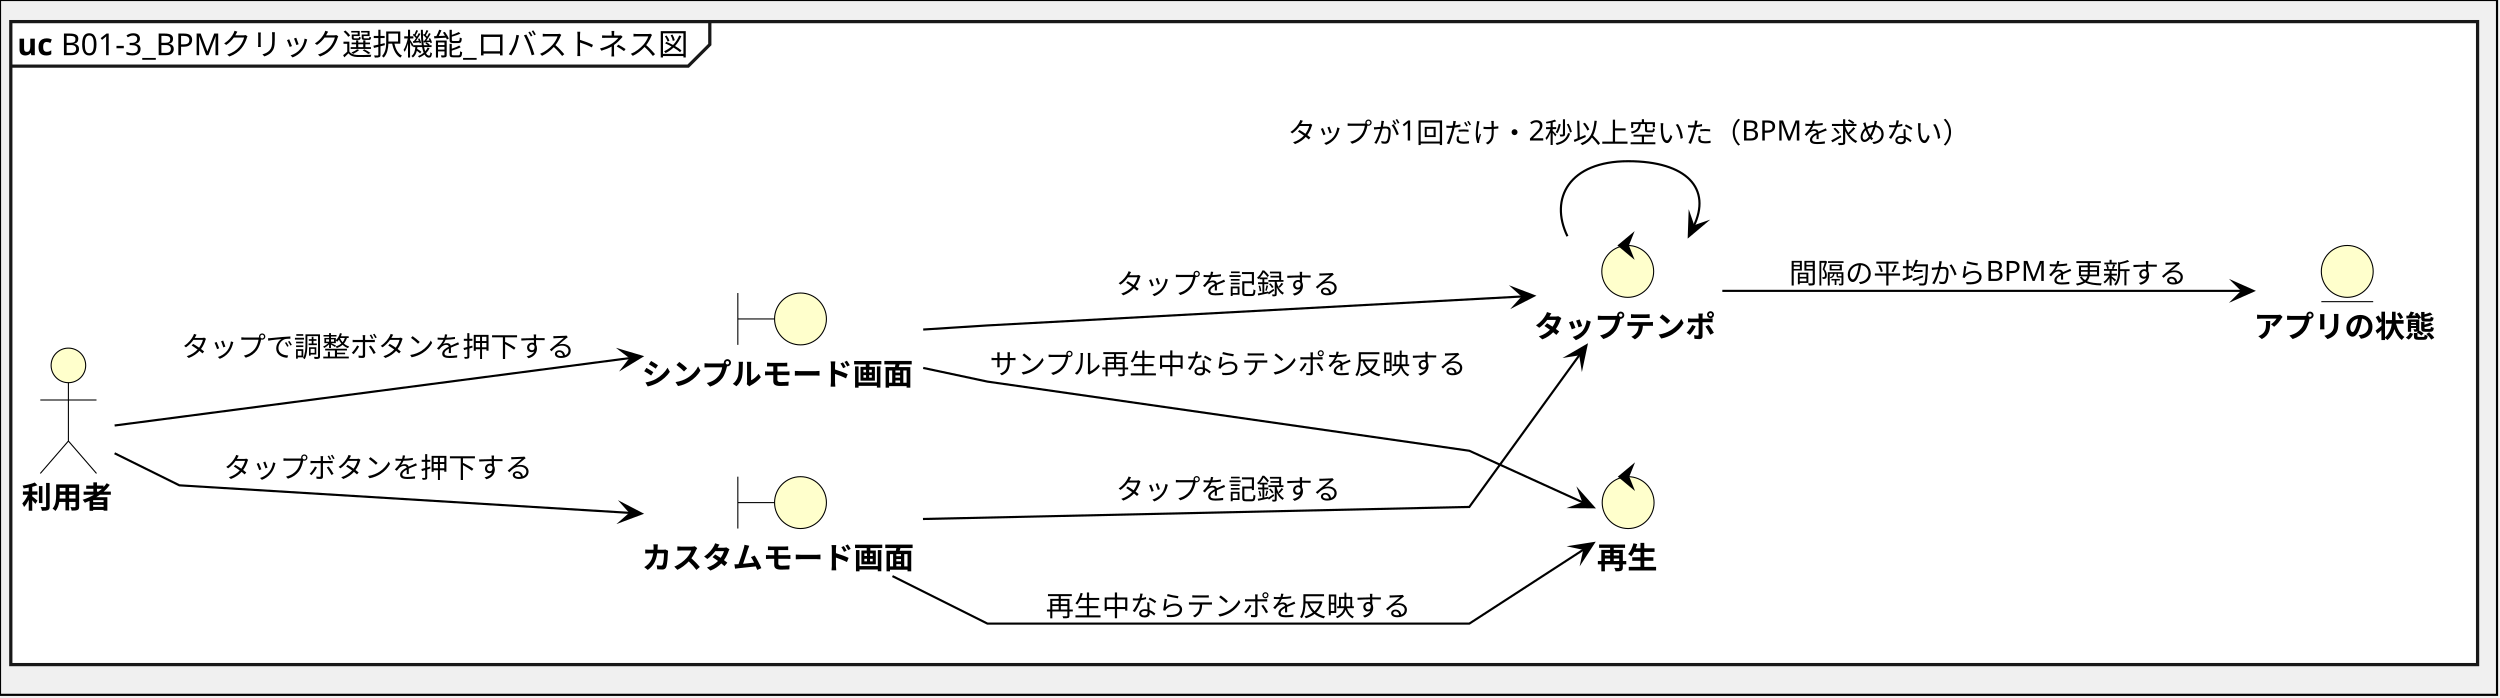
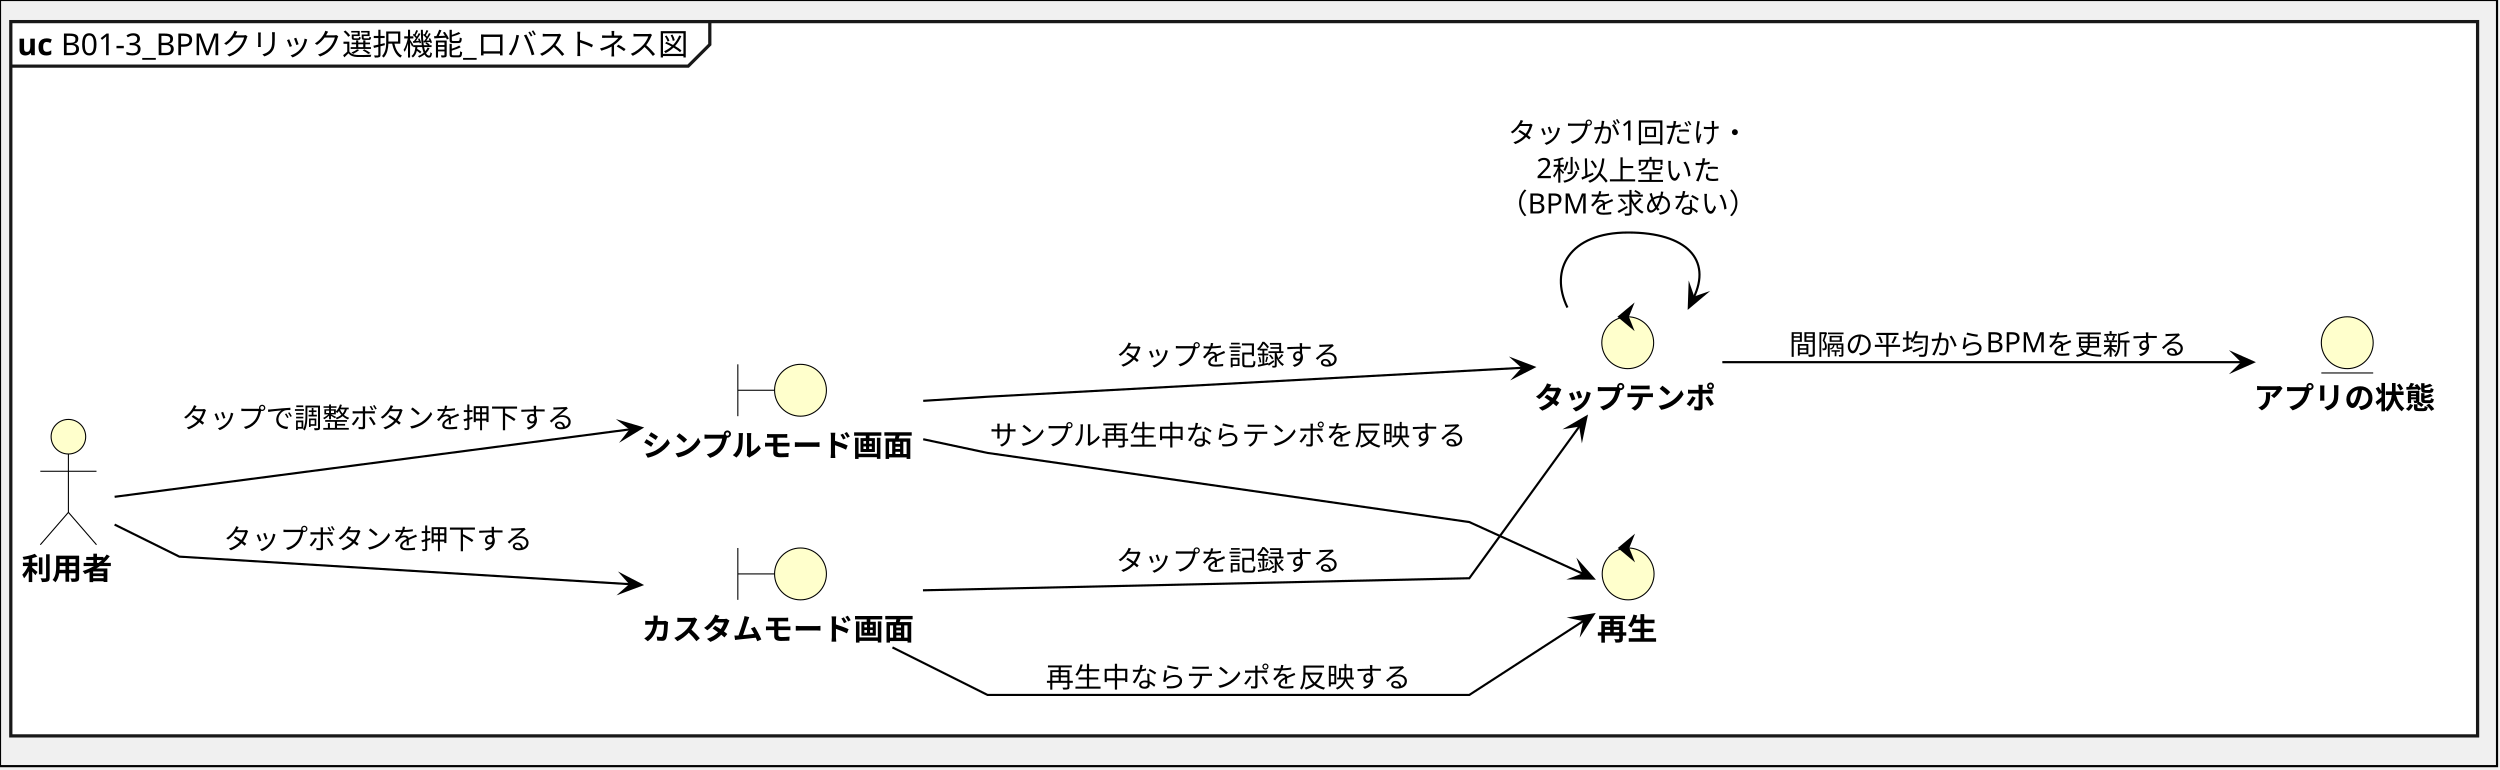
- <svg xmlns="http://www.w3.org/2000/svg" version="1.1" data-diagram-type="DESCRIPTION" style="width:1157px;height:323px;background:#FFFFFF;" width="1157px" height="323px" viewBox="0 0 1157 323" zoomAndPan="magnify" preserveAspectRatio="none" contentStyleType="text/css">
+ <svg xmlns="http://www.w3.org/2000/svg" version="1.1" data-diagram-type="DESCRIPTION" style="width:1157px;height:356px;background:#FFFFFF;" width="1157px" height="356px" viewBox="0 0 1157 356" zoomAndPan="magnify" preserveAspectRatio="none" contentStyleType="text/css">
  <defs />
  <g font-family="sans-serif" lengthAdjust="spacing">
-     <rect x="0" y="0" width="1155.625" height="321.57" fill="none" style="stroke:#000;stroke-width:1;" />
-     <rect x="5" y="10" width="1141.625" height="297.57" fill="#FFF" style="stroke:#181818;stroke-width:1.5;" />
+     <rect x="0" y="0" width="1155.625" height="354.57" fill="none" style="stroke:#000;stroke-width:1;" />
+     <rect x="5" y="10" width="1141.625" height="330.57" fill="#FFF" style="stroke:#181818;stroke-width:1.5;" />
    <path d="M328.496,10 L328.496,20.609 L318.496,30.609 L5,30.609" style="stroke:#181818;stroke-width:1.5;" fill="none" />
    <text x="8" y="25.533" fill="#000" font-size="14" textLength="16.338" font-weight="700">uc</text>
    <text x="28.228" y="25.533" fill="#000" font-size="14" textLength="293.269">B01-3_BPMクリック選択機能_ロバストネス図</text>
    <g class="entity" data-qualified-name="A1" id="ent0001" data-source-line="4">
-       <ellipse cx="31.656" cy="169.109" rx="8" ry="8" fill="#FFC" style="stroke:#000;stroke-width:0.5;" />
-       <path d="M31.656,177.109 L31.656,204.109 M18.656,185.109 L44.656,185.109 M31.656,204.109 L18.656,219.109 M31.656,204.109 L44.656,219.109" style="stroke:#000;stroke-width:0.5;" fill="none" />
-       <text x="10" y="235.143" fill="#000" font-size="14" textLength="43.313" font-weight="700">利用者</text>
+       <ellipse cx="31.656" cy="202.109" rx="8" ry="8" fill="#FFC" style="stroke:#000;stroke-width:0.5;" />
+       <path d="M31.656,210.109 L31.656,237.109 M18.656,218.109 L44.656,218.109 M31.656,237.109 L18.656,252.109 M31.656,237.109 L44.656,252.109" style="stroke:#000;stroke-width:0.5;" fill="none" />
+       <text x="10" y="268.143" fill="#000" font-size="14" textLength="43.313" font-weight="700">利用者</text>
    </g>
    <g class="entity" data-qualified-name="B1" id="ent0002" data-source-line="5">
-       <path d="M341.469,135.609 L341.469,159.609 M341.469,147.609 L358.469,147.609" style="stroke:#000;stroke-width:0.5;" fill="none" />
-       <ellipse cx="370.469" cy="147.609" rx="12" ry="12" fill="#FFC" style="stroke:#000;stroke-width:0.5;" />
-       <text x="297" y="178.143" fill="#000" font-size="14" textLength="129.938" font-weight="700">シンプルモード画面</text>
+       <path d="M341.469,168.609 L341.469,192.609 M341.469,180.609 L358.469,180.609" style="stroke:#000;stroke-width:0.5;" fill="none" />
+       <ellipse cx="370.469" cy="180.609" rx="12" ry="12" fill="#FFC" style="stroke:#000;stroke-width:0.5;" />
+       <text x="297" y="211.143" fill="#000" font-size="14" textLength="129.938" font-weight="700">シンプルモード画面</text>
    </g>
    <g class="entity" data-qualified-name="B2" id="ent0003" data-source-line="6">
-       <path d="M341.469,220.609 L341.469,244.609 M341.469,232.609 L358.469,232.609" style="stroke:#000;stroke-width:0.5;" fill="none" />
-       <ellipse cx="370.469" cy="232.609" rx="12" ry="12" fill="#FFC" style="stroke:#000;stroke-width:0.5;" />
-       <text x="297" y="263.143" fill="#000" font-size="14" textLength="129.938" font-weight="700">カスタムモード画面</text>
+       <path d="M341.469,253.609 L341.469,277.609 M341.469,265.609 L358.469,265.609" style="stroke:#000;stroke-width:0.5;" fill="none" />
+       <ellipse cx="370.469" cy="265.609" rx="12" ry="12" fill="#FFC" style="stroke:#000;stroke-width:0.5;" />
+       <text x="297" y="296.143" fill="#000" font-size="14" textLength="129.938" font-weight="700">カスタムモード画面</text>
    </g>
    <g class="entity" data-qualified-name="C1" id="ent0004" data-source-line="7">
-       <ellipse cx="753.313" cy="125.609" rx="12" ry="12" fill="#FFC" style="stroke:#000;stroke-width:0.5;" />
-       <polygon points="749.313,113.609,755.313,108.609,753.313,113.609,755.313,118.609,749.313,113.609" fill="#000" style="stroke:#000;stroke-width:1;stroke-linejoin:miter;stroke-miterlimit:10;" />
-       <text x="710" y="156.143" fill="#000" font-size="14" textLength="86.625" font-weight="700">タップテンポ</text>
+       <ellipse cx="753.313" cy="158.609" rx="12" ry="12" fill="#FFC" style="stroke:#000;stroke-width:0.5;" />
+       <polygon points="749.313,146.609,755.313,141.609,753.313,146.609,755.313,151.609,749.313,146.609" fill="#000" style="stroke:#000;stroke-width:1;stroke-linejoin:miter;stroke-miterlimit:10;" />
+       <text x="710" y="189.143" fill="#000" font-size="14" textLength="86.625" font-weight="700">タップテンポ</text>
    </g>
    <g class="entity" data-qualified-name="C2" id="ent0005" data-source-line="8">
-       <ellipse cx="753.5" cy="232.609" rx="12" ry="12" fill="#FFC" style="stroke:#000;stroke-width:0.5;" />
-       <polygon points="749.5,220.609,755.5,215.609,753.5,220.609,755.5,225.609,749.5,220.609" fill="#000" style="stroke:#000;stroke-width:1;stroke-linejoin:miter;stroke-miterlimit:10;" />
-       <text x="739.063" y="263.143" fill="#000" font-size="14" textLength="28.875" font-weight="700">再生</text>
+       <ellipse cx="753.5" cy="265.609" rx="12" ry="12" fill="#FFC" style="stroke:#000;stroke-width:0.5;" />
+       <polygon points="749.5,253.609,755.5,248.609,753.5,253.609,755.5,258.609,749.5,253.609" fill="#000" style="stroke:#000;stroke-width:1;stroke-linejoin:miter;stroke-miterlimit:10;" />
+       <text x="739.063" y="296.143" fill="#000" font-size="14" textLength="28.875" font-weight="700">再生</text>
    </g>
    <g class="entity" data-qualified-name="E1" id="ent0006" data-source-line="9">
-       <ellipse cx="1086.313" cy="125.609" rx="12" ry="12" fill="#FFC" style="stroke:#000;stroke-width:0.5;" />
-       <line x1="1074.313" y1="139.609" x2="1098.313" y2="139.609" style="stroke:#000;stroke-width:0.5;" />
-       <text x="1043" y="156.143" fill="#000" font-size="14" textLength="86.625" font-weight="700">アプリの状態</text>
+       <ellipse cx="1086.313" cy="158.609" rx="12" ry="12" fill="#FFC" style="stroke:#000;stroke-width:0.5;" />
+       <line x1="1074.313" y1="172.609" x2="1098.313" y2="172.609" style="stroke:#000;stroke-width:0.5;" />
+       <text x="1043" y="189.143" fill="#000" font-size="14" textLength="86.625" font-weight="700">アプリの状態</text>
    </g>
    <g class="link" data-entity-1="ent0001" data-entity-2="ent0002" id="lnk7" data-source-line="11" data-link-type="dependency">
-       <path d="M53.05,196.919 C100.95,190.649 216.682,175.498 291.962,165.648" style="stroke:#000;stroke-width:1;" fill="none" id="A1-to-B1" />
-       <polygon points="296.92,164.999,287.477,162.201,291.962,165.648,288.515,170.133,296.92,164.999" fill="#000" style="stroke:#000;stroke-width:1;stroke-linejoin:miter;stroke-miterlimit:10;" />
-       <text x="84" y="165.104" fill="#000" font-size="13" textLength="182">タップで調整ボタンを押下する</text>
+       <path d="M53.05,229.919 C100.95,223.649 216.682,208.498 291.962,198.648" style="stroke:#000;stroke-width:1;" fill="none" id="A1-to-B1" />
+       <polygon points="296.92,197.999,287.477,195.201,291.962,198.648,288.515,203.133,296.92,197.999" fill="#000" style="stroke:#000;stroke-width:1;stroke-linejoin:miter;stroke-miterlimit:10;" />
+       <text x="84" y="198.104" fill="#000" font-size="13" textLength="182">タップで調整ボタンを押下する</text>
    </g>
    <g class="link" data-entity-1="ent0001" data-entity-2="ent0003" id="lnk8" data-source-line="12" data-link-type="dependency">
-       <path d="M53.04,209.779 C67.02,216.699 83,224.609 83,224.609 C83,224.609 209.779,232.364 291.879,237.384" style="stroke:#000;stroke-width:1;" fill="none" id="A1-to-B2" />
-       <polygon points="296.87,237.689,288.131,233.148,291.879,237.384,287.643,241.133,296.87,237.689" fill="#000" style="stroke:#000;stroke-width:1;stroke-linejoin:miter;stroke-miterlimit:10;" />
-       <text x="103.5" y="221.104" fill="#000" font-size="13" textLength="143">タップボタンを押下する</text>
+       <path d="M53.04,242.779 C67.02,249.699 83,257.609 83,257.609 C83,257.609 209.779,265.364 291.879,270.384" style="stroke:#000;stroke-width:1;" fill="none" id="A1-to-B2" />
+       <polygon points="296.87,270.689,288.131,266.148,291.879,270.384,287.643,274.133,296.87,270.689" fill="#000" style="stroke:#000;stroke-width:1;stroke-linejoin:miter;stroke-miterlimit:10;" />
+       <text x="103.5" y="254.104" fill="#000" font-size="13" textLength="143">タップボタンを押下する</text>
    </g>
    <g class="link" data-entity-1="ent0002" data-entity-2="ent0004" id="lnk9" data-source-line="13" data-link-type="dependency">
-       <path d="M427.26,152.509 C443.78,151.449 457,150.609 457,150.609 C457,150.609 623.017,141.62 704.857,137.19" style="stroke:#000;stroke-width:1;" fill="none" id="B1-to-C1" />
-       <polygon points="709.85,136.919,700.647,133.412,704.857,137.19,701.079,141.4,709.85,136.919" fill="#000" style="stroke:#000;stroke-width:1;stroke-linejoin:miter;stroke-miterlimit:10;" />
-       <text x="516.5" y="136.104" fill="#000" font-size="13" textLength="104">タップを記録する</text>
+       <path d="M427.26,185.509 C443.78,184.449 457,183.609 457,183.609 C457,183.609 623.017,174.62 704.857,170.19" style="stroke:#000;stroke-width:1;" fill="none" id="B1-to-C1" />
+       <polygon points="709.85,169.919,700.647,166.412,704.857,170.19,701.079,174.4,709.85,169.919" fill="#000" style="stroke:#000;stroke-width:1;stroke-linejoin:miter;stroke-miterlimit:10;" />
+       <text x="516.5" y="169.104" fill="#000" font-size="13" textLength="104">タップを記録する</text>
    </g>
    <g class="link" data-entity-1="ent0003" data-entity-2="ent0004" id="lnk10" data-source-line="14" data-link-type="dependency">
-       <path d="M427.15,240.189 C519.78,238.149 680,234.609 680,234.609 C680,234.609 709.795,193.518 731.275,163.888" style="stroke:#000;stroke-width:1;" fill="none" id="B2-to-C1" />
-       <polygon points="734.21,159.839,725.689,164.778,731.275,163.888,732.166,169.474,734.21,159.839" fill="#000" style="stroke:#000;stroke-width:1;stroke-linejoin:miter;stroke-miterlimit:10;" />
-       <text x="516.5" y="231.104" fill="#000" font-size="13" textLength="104">タップを記録する</text>
+       <path d="M427.15,273.189 C519.78,271.149 680,267.609 680,267.609 C680,267.609 709.795,226.518 731.275,196.888" style="stroke:#000;stroke-width:1;" fill="none" id="B2-to-C1" />
+       <polygon points="734.21,192.839,725.689,197.778,731.275,196.888,732.166,202.474,734.21,192.839" fill="#000" style="stroke:#000;stroke-width:1;stroke-linejoin:miter;stroke-miterlimit:10;" />
+       <text x="516.5" y="264.104" fill="#000" font-size="13" textLength="104">タップを記録する</text>
    </g>
    <g class="link" data-entity-1="ent0004" data-entity-2="ent0004" id="lnk11" data-source-line="15" data-link-type="dependency">
-       <path d="M725.41,109.329 C716.9,91.839 726.27,74.609 753.5,74.609 C780.73,74.609 792.288,87.343 783.778,104.833" style="stroke:#000;stroke-width:1;" fill="none" id="C1-to-C1" />
-       <polygon points="781.59,109.329,789.125,102.987,783.778,104.833,781.931,99.486,781.59,109.329" fill="#000" style="stroke:#000;stroke-width:1;stroke-linejoin:miter;stroke-miterlimit:10;" />
-       <text x="596" y="66.104" fill="#000" font-size="13" textLength="315.631">タップが1回だけ・2秒以上空いた（BPMを求めない）</text>
+       <path d="M725.41,142.329 C716.9,124.839 726.27,107.609 753.5,107.609 C780.73,107.609 792.288,120.343 783.778,137.833" style="stroke:#000;stroke-width:1;" fill="none" id="C1-to-C1" />
+       <polygon points="781.59,142.329,789.125,135.987,783.778,137.833,781.931,132.486,781.59,142.329" fill="#000" style="stroke:#000;stroke-width:1;stroke-linejoin:miter;stroke-miterlimit:10;" />
+       <text x="697.97" y="66.104" fill="#000" font-size="13" textLength="111.23">タップが1回だけ・</text>
+       <text x="710.97" y="82.456" fill="#000" font-size="13" textLength="85.23">2秒以上空いた</text>
+       <text x="694" y="98.808" fill="#000" font-size="13" textLength="119.171">（BPMを求めない）</text>
    </g>
    <g class="link" data-entity-1="ent0004" data-entity-2="ent0006" id="lnk12" data-source-line="16" data-link-type="dependency">
-       <path d="M797.09,134.609 C860.56,134.609 974.28,134.609 1037.81,134.609" style="stroke:#000;stroke-width:1;" fill="none" id="C1-to-E1" />
-       <polygon points="1042.81,134.609,1033.81,130.609,1037.81,134.609,1033.81,138.609,1042.81,134.609" fill="#000" style="stroke:#000;stroke-width:1;stroke-linejoin:miter;stroke-miterlimit:10;" />
-       <text x="828" y="131.104" fill="#000" font-size="13" textLength="184.171">間隔の平均からBPMを更新する</text>
+       <path d="M797.09,167.609 C860.56,167.609 974.28,167.609 1037.81,167.609" style="stroke:#000;stroke-width:1;" fill="none" id="C1-to-E1" />
+       <polygon points="1042.81,167.609,1033.81,163.609,1037.81,167.609,1033.81,171.609,1042.81,167.609" fill="#000" style="stroke:#000;stroke-width:1;stroke-linejoin:miter;stroke-miterlimit:10;" />
+       <text x="828" y="164.104" fill="#000" font-size="13" textLength="184.171">間隔の平均からBPMを更新する</text>
    </g>
    <g class="link" data-entity-1="ent0002" data-entity-2="ent0005" id="lnk13" data-source-line="17" data-link-type="dependency">
-       <path d="M427.26,170.279 C443.78,173.799 457,176.609 457,176.609 C457,176.609 680,208.609 680,208.609 C680,208.609 711.689,223.039 732.929,232.699" style="stroke:#000;stroke-width:1;" fill="none" id="B1-to-C2" />
-       <polygon points="737.48,234.769,730.943,227.402,732.929,232.699,727.632,234.685,737.48,234.769" fill="#000" style="stroke:#000;stroke-width:1;stroke-linejoin:miter;stroke-miterlimit:10;" />
-       <text x="458" y="173.104" fill="#000" font-size="13" textLength="221">サンプル再生中ならテンポを反映する</text>
+       <path d="M427.26,203.279 C443.78,206.799 457,209.609 457,209.609 C457,209.609 680,241.609 680,241.609 C680,241.609 711.689,256.039 732.929,265.699" style="stroke:#000;stroke-width:1;" fill="none" id="B1-to-C2" />
+       <polygon points="737.48,267.769,730.943,260.402,732.929,265.699,727.632,267.685,737.48,267.769" fill="#000" style="stroke:#000;stroke-width:1;stroke-linejoin:miter;stroke-miterlimit:10;" />
+       <text x="458" y="206.104" fill="#000" font-size="13" textLength="221">サンプル再生中ならテンポを反映する</text>
    </g>
    <g class="link" data-entity-1="ent0003" data-entity-2="ent0005" id="lnk14" data-source-line="18" data-link-type="dependency">
-       <path d="M413.03,266.619 C435.48,277.849 457,288.609 457,288.609 C457,288.609 680,288.609 680,288.609 C680,288.609 712.045,267.839 733.285,254.069" style="stroke:#000;stroke-width:1;" fill="none" id="B2-to-C2" />
-       <polygon points="737.48,251.349,727.752,252.889,733.285,254.069,732.104,259.602,737.48,251.349" fill="#000" style="stroke:#000;stroke-width:1;stroke-linejoin:miter;stroke-miterlimit:10;" />
-       <text x="484" y="285.104" fill="#000" font-size="13" textLength="169">再生中ならテンポを反映する</text>
+       <path d="M413.03,299.619 C435.48,310.849 457,321.609 457,321.609 C457,321.609 680,321.609 680,321.609 C680,321.609 712.045,300.839 733.285,287.069" style="stroke:#000;stroke-width:1;" fill="none" id="B2-to-C2" />
+       <polygon points="737.48,284.349,727.752,285.889,733.285,287.069,732.104,292.602,737.48,284.349" fill="#000" style="stroke:#000;stroke-width:1;stroke-linejoin:miter;stroke-miterlimit:10;" />
+       <text x="484" y="318.104" fill="#000" font-size="13" textLength="169">再生中ならテンポを反映する</text>
    </g>
  </g>
</svg>
